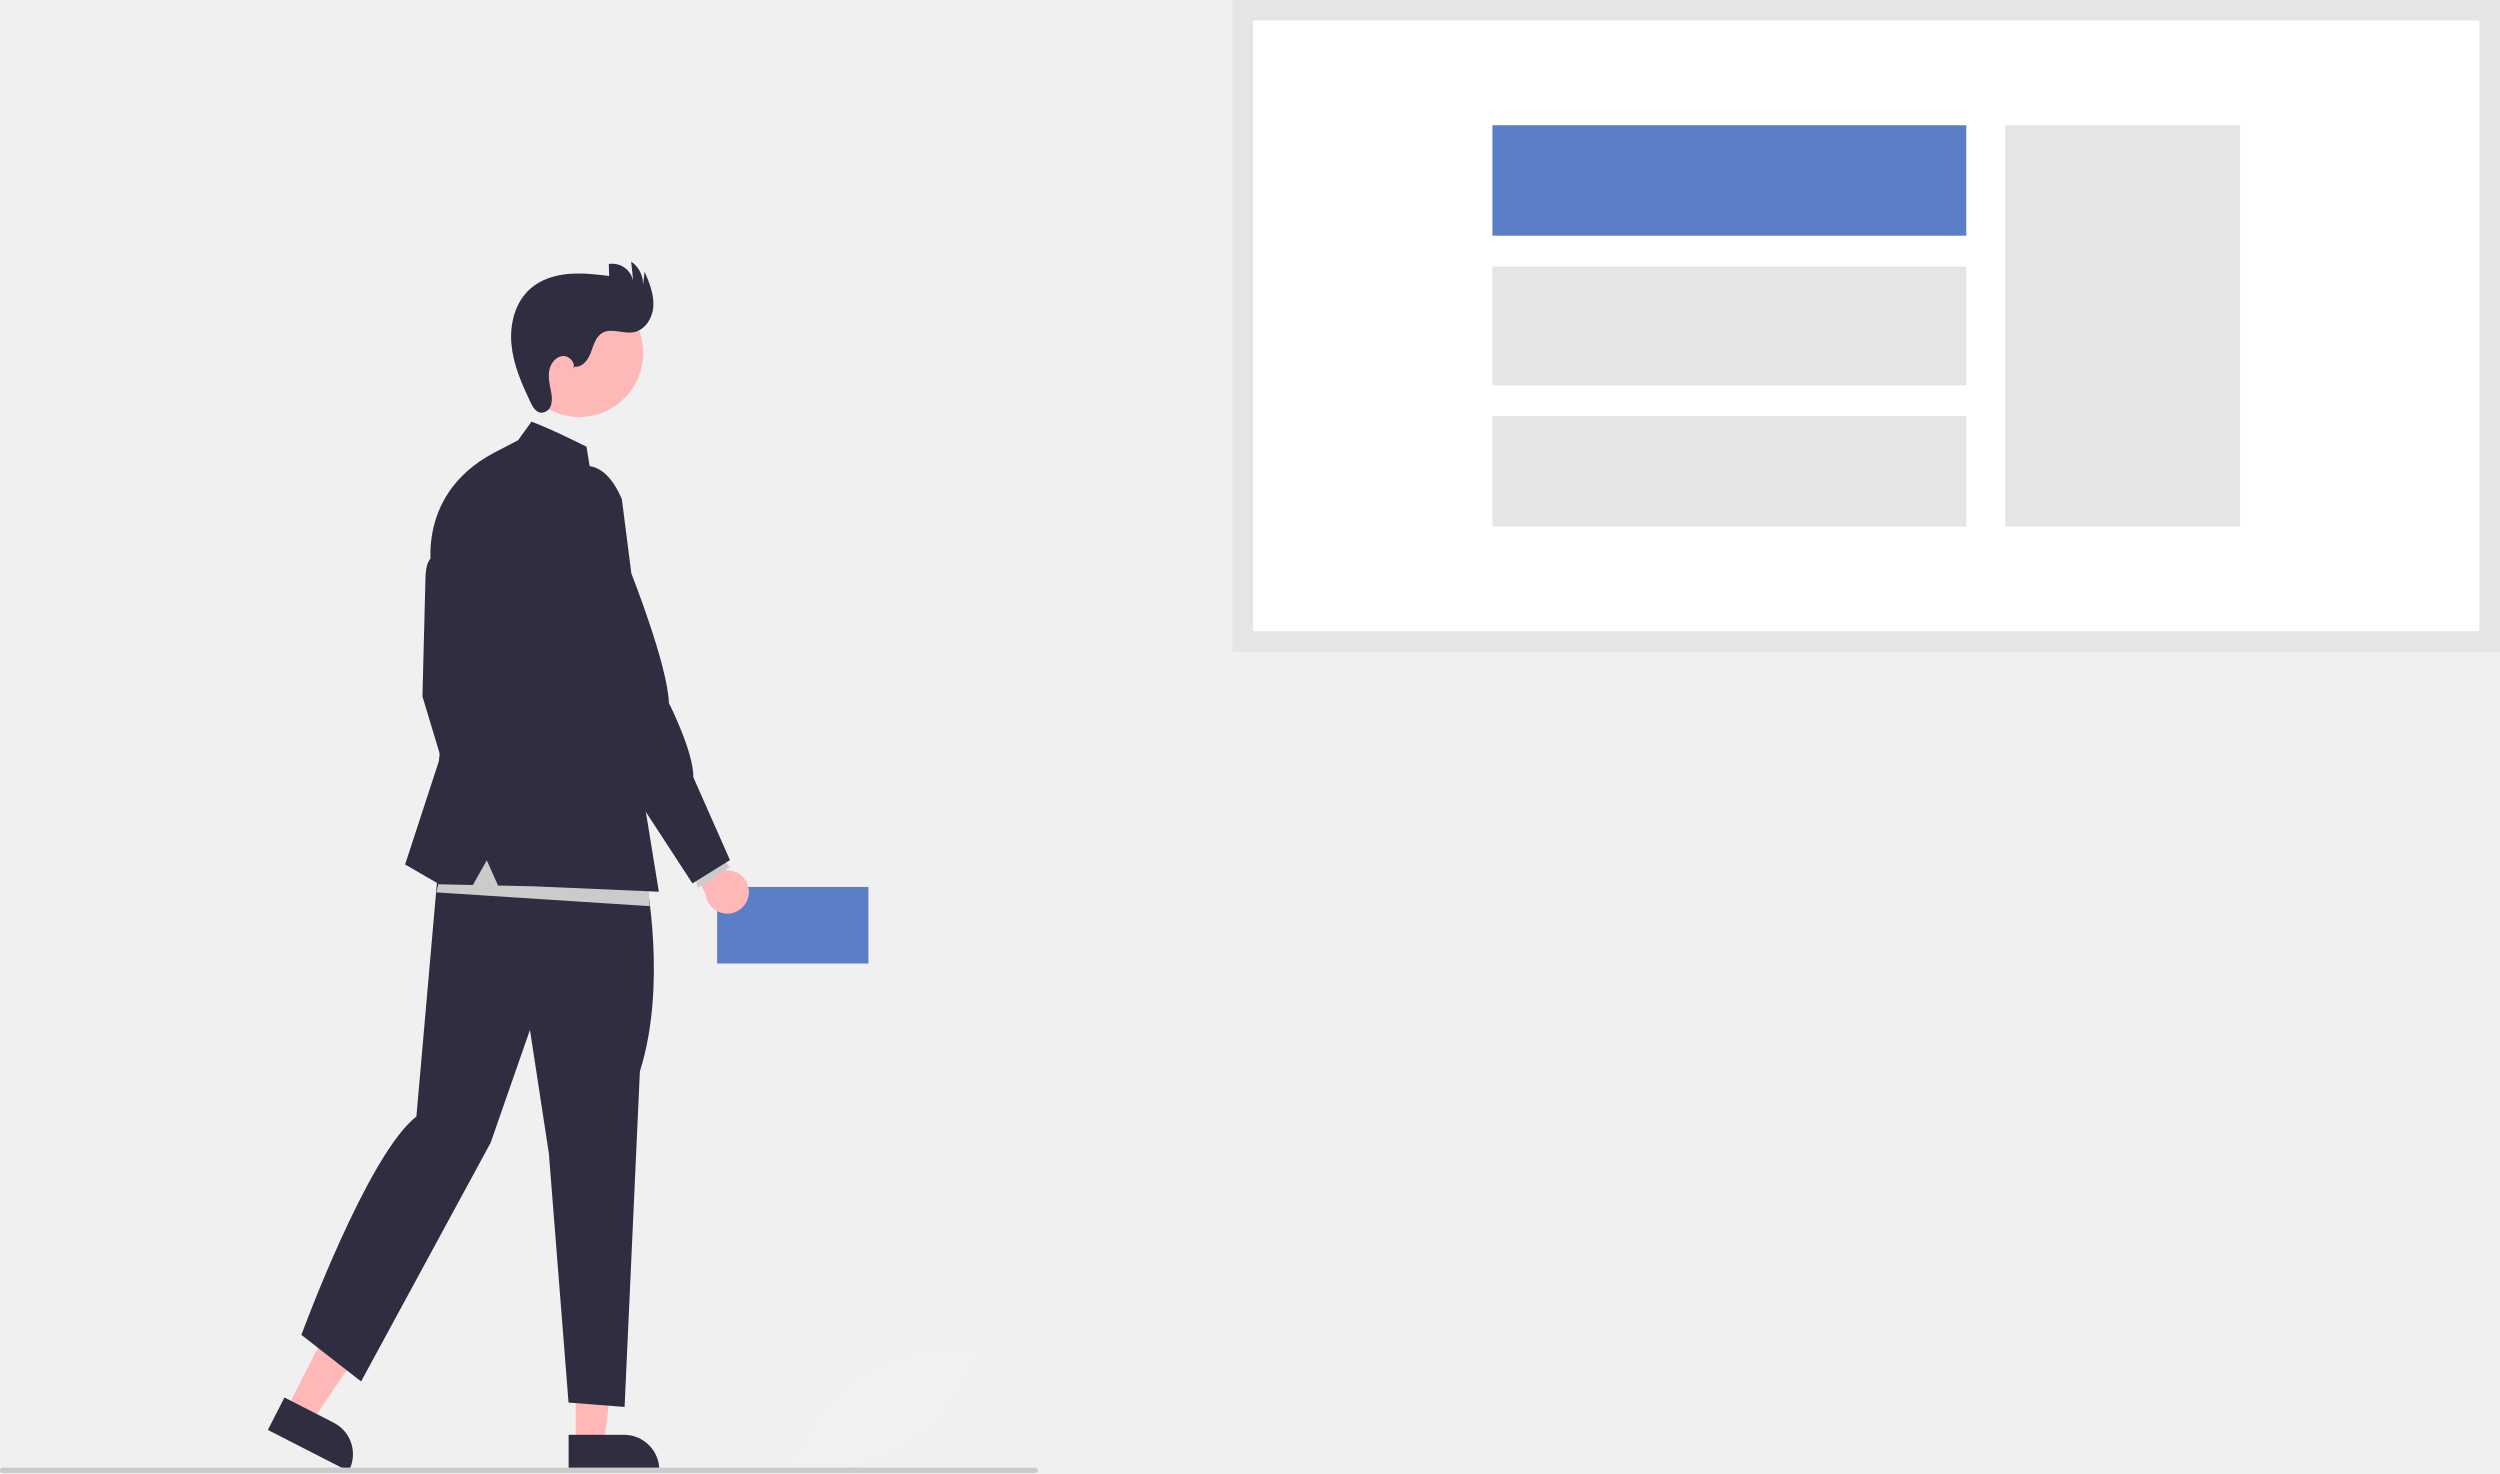
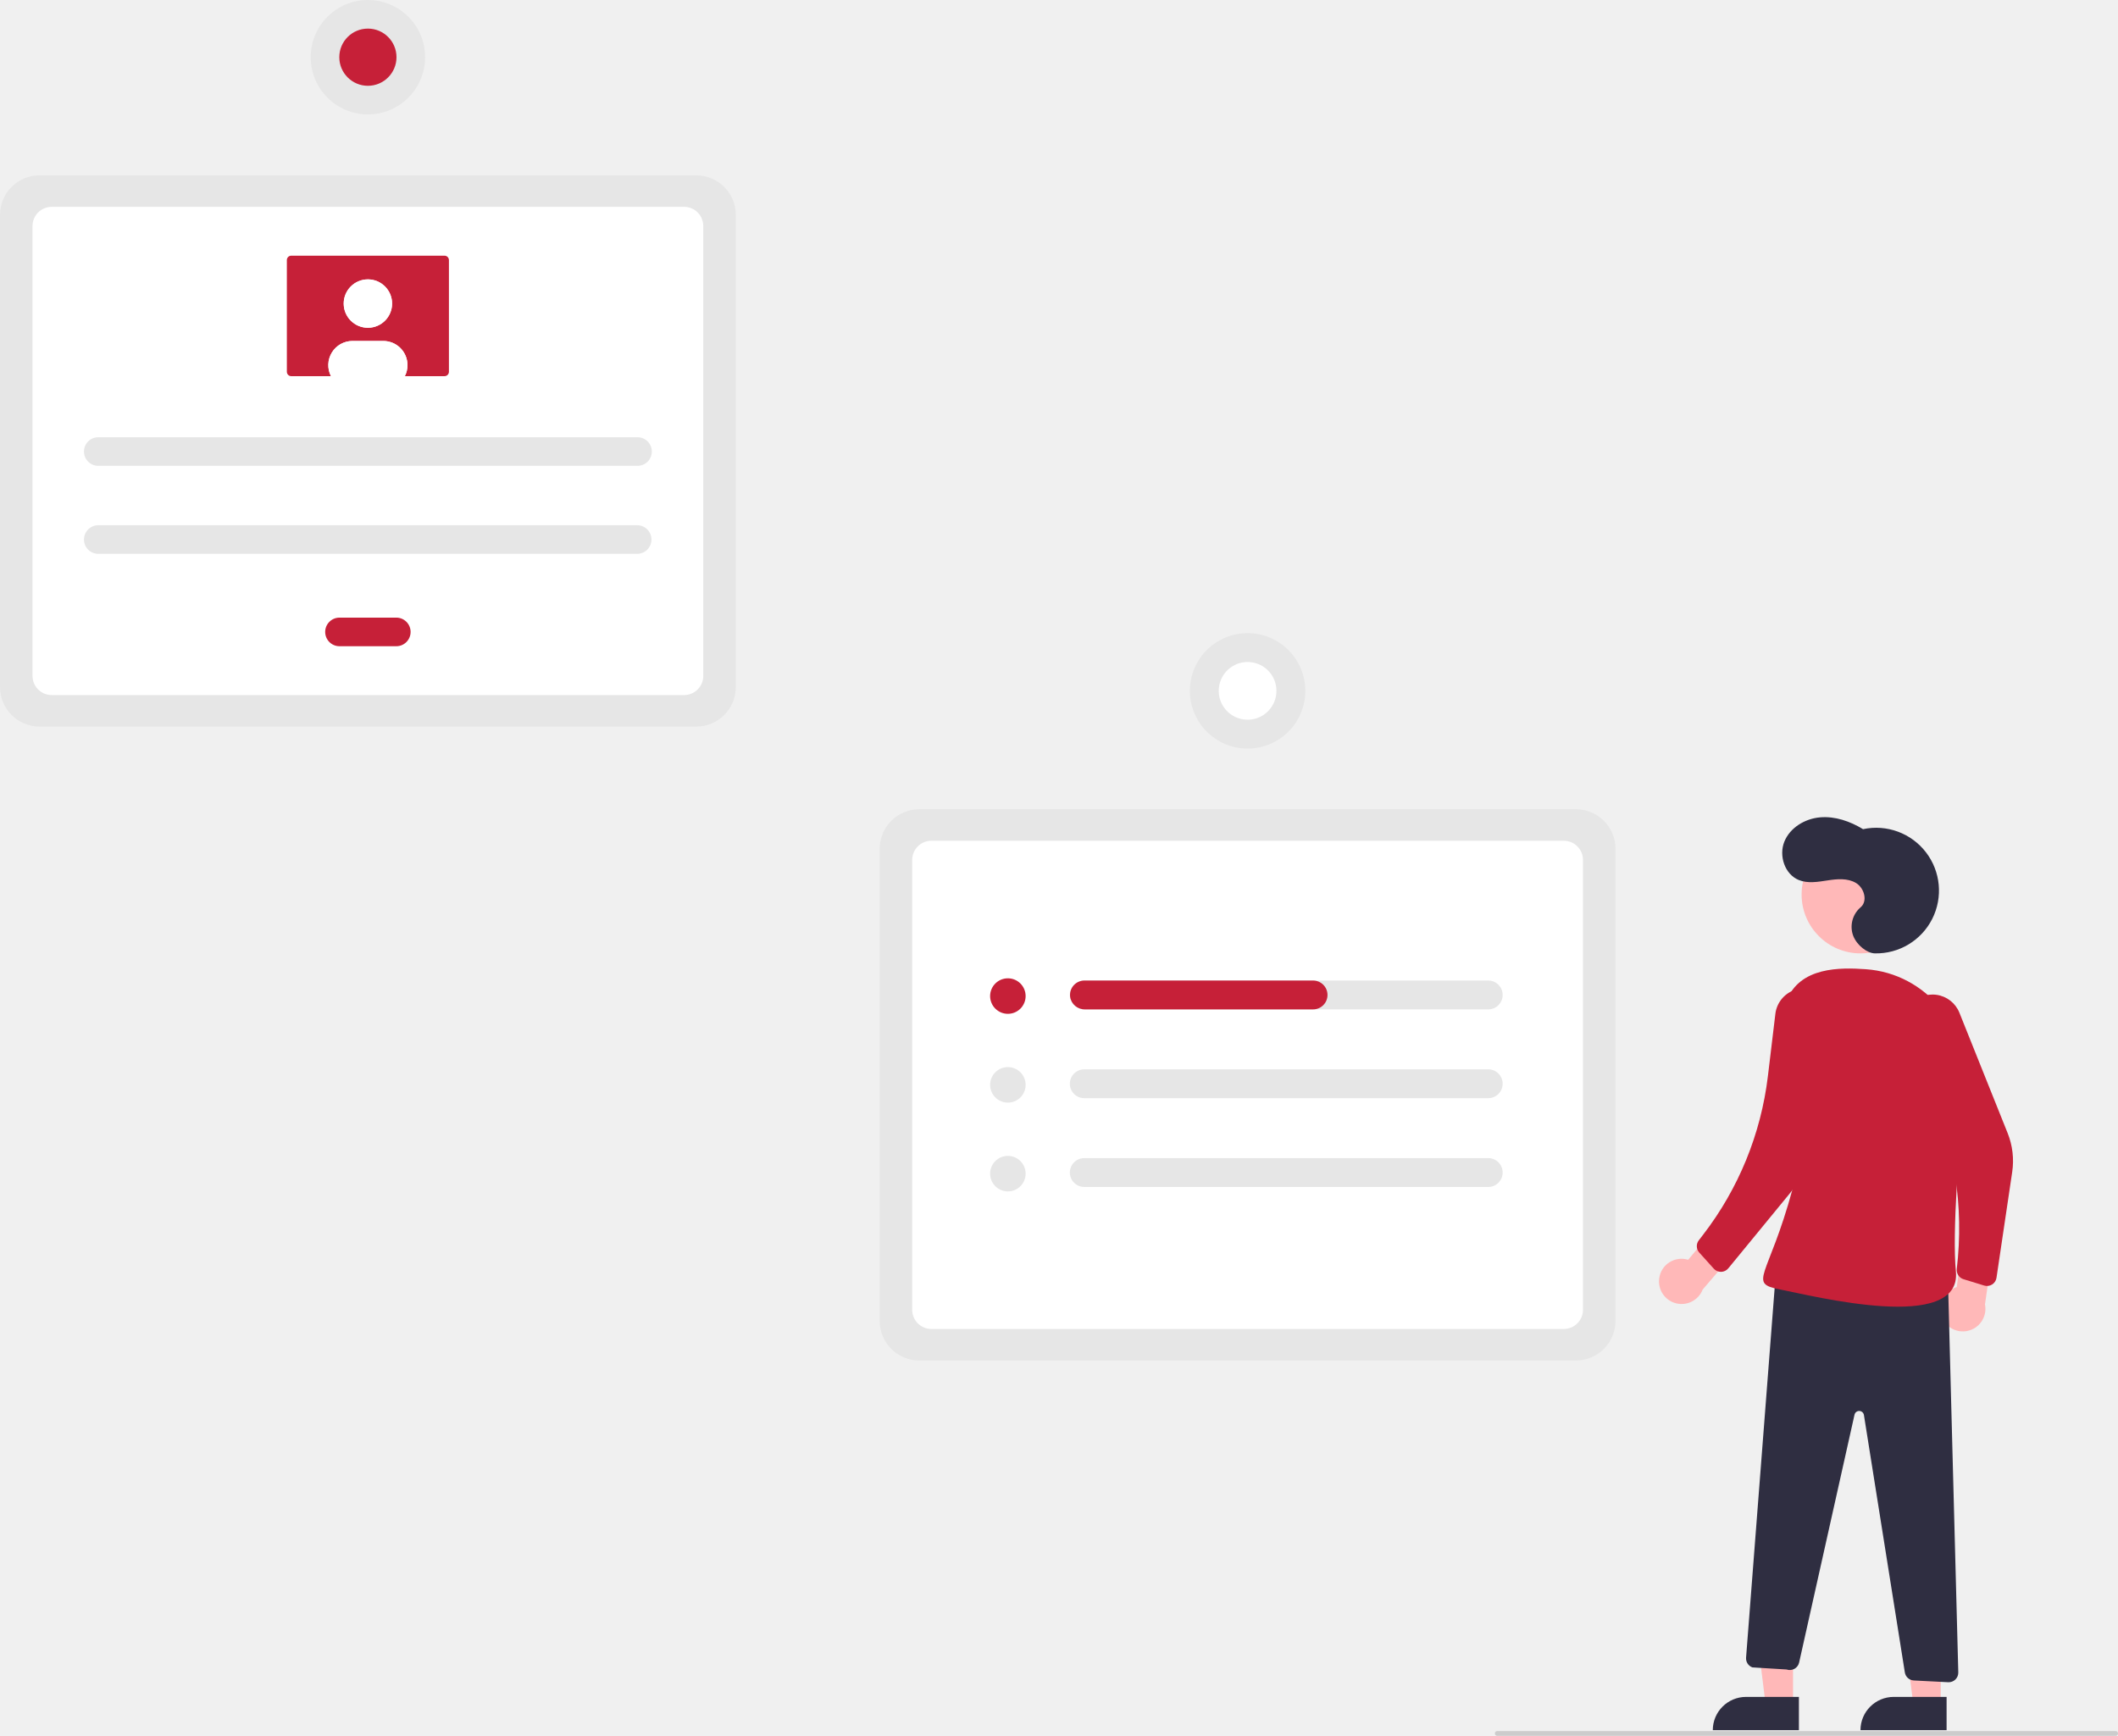
- <svg xmlns="http://www.w3.org/2000/svg" data-name="Layer 1" width="922.431" height="543.515" viewBox="0 0 922.431 543.515">
-   <path d="M429.404,719.955c-.056-.245-5.44-24.798,5.556-45.19,10.996-20.392,34.468-29.385,34.704-29.474l1.073-.402.253,1.118c.056.245,5.44,24.798-5.556,45.19-10.996,20.392-34.468,29.385-34.704,29.474l-1.073.402Zm39.862-72.338c-4.702,2.022-23.258,10.874-32.545,28.097-9.288,17.225-6.486,37.594-5.592,42.631,4.7-2.018,23.249-10.855,32.545-28.097C472.961,673.025,470.16,652.657,469.266,647.617Z" transform="translate(-138.7847 -178.2426)" fill="#f1f1f1" />
-   <path d="M457.031,684.044c-19.761,11.889-27.371,35.503-27.371,35.503s24.428,4.339,44.188-7.55,27.371-35.503,27.371-35.503S476.792,672.156,457.031,684.044Z" transform="translate(-138.7847 -178.2426)" fill="#f1f1f1" />
-   <path d="M403.382,533.755h55.827V505.493H403.382Z" transform="translate(-138.7847 -178.2426)" fill="#5b7fc7" />
-   <path d="M415.049,508.293a7.937,7.937,0,0,0-8.311-8.89L398.884,483.055l-11.099,2.35,11.415,22.931a7.98,7.98,0,0,0,15.848-.042Z" transform="translate(-138.7847 -178.2426)" fill="#ffb7b7" />
-   <polygon points="105.767 519.858 115.004 524.585 137.634 491.205 124 484.228 105.767 519.858" fill="#ffb7b7" />
-   <path d="M243.739,693.879l18.192,9.31.001 0a13.024,13.024,0,0,1,5.66,17.526l-.193.377-29.785-15.243Z" transform="translate(-138.7847 -178.2426)" fill="#2f2e41" />
-   <polygon points="212.454 532.791 222.83 532.79 227.767 492.766 212.452 492.766 212.454 532.791" fill="#ffb7b7" />
-   <path d="M348.591,707.645l20.435-.001h.001a13.024,13.024,0,0,1,13.023,13.023v.423l-33.459.001Z" transform="translate(-138.7847 -178.2426)" fill="#2f2e41" />
-   <path d="M302.7,384.564s-6.949-5.324-6.949,7.68l-1.097,42.972,12.252,40.595,7.132-13.166-2.926-28.526Z" transform="translate(-138.7847 -178.2426)" fill="#2f2e41" />
-   <path d="M377.031,502.101s8.058,39.241-2.149,71.445L369.242,697.367l-20.682-1.612-7.252-91.858-6.983-45.661L319.821,599.868l-47.809,88.098-22.024-17.19s24.407-66.595,42.437-80.577l9.043-102.996Z" transform="translate(-138.7847 -178.2426)" fill="#2f2e41" />
-   <circle cx="213.732" cy="130.275" r="23.581" fill="#ffb8b8" />
-   <path d="M350.848,313.519c2.827.368,4.959-2.524,5.948-5.198s1.743-5.786,4.2-7.23c3.358-1.973,7.654.4,11.494-.251,4.336-.735,7.156-5.331,7.377-9.723s-1.527-8.617-3.242-12.667l-.599,5.033a9.981,9.981,0,0,0-4.362-8.724l.772,7.385a7.839,7.839,0,0,0-9.018-6.486l.122,4.401c-5.008-.596-10.061-1.192-15.084-.738s-10.082,2.043-13.889,5.351c-5.695,4.949-7.775,13.097-7.077,20.609s3.799,14.569,7.031,21.387c.813,1.715,1.938,3.651,3.824,3.869a3.852,3.852,0,0,0,3.771-2.842,10.302,10.302,0,0,0-.046-5.061c-.476-2.532-1.077-5.12-.629-7.658s2.273-5.045,4.831-5.356,5.175,2.613,3.945,4.877Z" transform="translate(-138.7847 -178.2426)" fill="#2f2e41" />
-   <polygon points="239.706 334.352 160.991 329.274 166.915 304.729 238.859 320.81 239.706 334.352" fill="#cbcbcb" />
-   <path d="M329.947,340.677l4.937-6.855s5.518,1.875,20.298,9.232l1.044,6.422,25.654,157.787-46.63-2.011-12.698-.27-4.155-9.315-5.124,9.118-12.4-.264-12.617-7.314,12.435-38.035,4.023-34.744-6.217-32.732s-7.823-30.057,22.309-46.264Z" transform="translate(-138.7847 -178.2426)" fill="#2f2e41" />
-   <polygon points="255.787 321.656 257.48 327.581 269.329 319.864 264.858 314.745 255.787 321.656" fill="#cbcbcb" />
-   <path d="M338.767,359.748s18.368-23.45,29.47,2.686l3.5,27.389s13.449,34.045,13.854,47.819c0,0,9.118,17.977,9.034,27.419l13.489,30.537-13.835,8.589L355.991,445.481Z" transform="translate(-138.7847 -178.2426)" fill="#2f2e41" />
-   <path d="M520.785,721.757h-381a1,1,0,0,1,0-2h381a1,1,0,0,1,0,2Z" transform="translate(-138.7847 -178.2426)" fill="#cbcbcb" />
-   <path d="M597.358,414.942h460.062V182.038H597.358Z" transform="translate(-138.7847 -178.2426)" fill="#fff" />
-   <path d="M1061.215,418.737H593.563V178.243h467.652ZM601.153,411.147h452.472V185.833H601.153Z" transform="translate(-138.7847 -178.2426)" fill="#e5e5e5" />
-   <rect x="739.862" y="46.211" width="86.679" height="148.076" fill="#e5e5e5" />
-   <rect x="550.668" y="46.208" width="174.834" height="40.76" fill="#5b7fc7" />
-   <rect x="550.668" y="98.319" width="174.834" height="43.855" fill="#e5e5e5" />
-   <rect x="550.668" y="153.525" width="174.834" height="40.76" fill="#e5e5e5" />
+ <svg xmlns="http://www.w3.org/2000/svg" data-name="Layer 1" width="883.708" height="724.225" viewBox="0 0 883.708 724.225">
+   <path d="M815.438,655.508H541.437a16.519,16.519,0,0,1-16.5-16.5V442.007a16.519,16.519,0,0,1,16.5-16.5H815.438a16.519,16.519,0,0,1,16.5,16.5V639.008A16.519,16.519,0,0,1,815.438,655.508Z" transform="translate(-157.896 -87.88731)" fill="#e6e6e6" />
+   <path d="M546.502,642.355h263.871a8,8,0,0,0,8-8V446.66a8,8,0,0,0-8-8H546.502a8,8,0,0,0-8,8V634.355A8,8,0,0,0,546.502,642.355Z" transform="translate(-157.896 -87.88731)" fill="#fff" />
+   <path d="M448.396,391.032h-274a16.519,16.519,0,0,1-16.5-16.5v-197a16.519,16.519,0,0,1,16.5-16.5h274a16.519,16.519,0,0,1,16.5,16.5v197A16.519,16.519,0,0,1,448.396,391.032Z" transform="translate(-157.896 -87.88731)" fill="#e6e6e6" />
+   <path d="M179.461,377.879H443.331a8,8,0,0,0,8-8V182.185a8,8,0,0,0-8-8H179.461a8,8,0,0,0-8,8V369.879A8,8,0,0,0,179.461,377.879Z" transform="translate(-157.896 -87.88731)" fill="#fff" />
+   <path d="M778.919,496.981H610.369a6.02,6.02,0,1,0,0,12.039H778.919a6.02,6.02,0,0,0,0-12.039Z" transform="translate(-157.896 -87.88731)" fill="#e6e6e6" />
+   <path d="M610.369,534.025a6.02,6.02,0,1,0,0,12.039H778.919a6.02,6.02,0,0,0,0-12.039Z" transform="translate(-157.896 -87.88731)" fill="#e6e6e6" />
+   <path d="M610.369,571.069a6.02,6.02,0,1,0,0,12.039H778.919a6.02,6.02,0,0,0,0-12.039Z" transform="translate(-157.896 -87.88731)" fill="#e6e6e6" />
+   <circle cx="420.522" cy="415.576" r="7.409" fill="#c62038" />
+   <circle cx="420.522" cy="452.62" r="7.409" fill="#e6e6e6" />
+   <circle cx="420.522" cy="489.664" r="7.409" fill="#e6e6e6" />
+   <path d="M711.777,503h0a6.02,6.02,0,0,1-6.02,6.02H610.585a6.167,6.167,0,0,1-6.184-5.22,6.03,6.03,0,0,1,5.968-6.82h95.389a6.02,6.02,0,0,1,6.02,6.02Z" transform="translate(-157.896 -87.88731)" fill="#c62038" />
+   <circle cx="520.541" cy="288.237" r="24.079" fill="#e6e6e6" />
+   <circle cx="678.437" cy="376.124" r="12.039" transform="translate(40.60032 897.6651) rotate(-80.78253)" fill="#fff" />
+   <path d="M198.967,270.312a5.966,5.966,0,1,0,0,11.931H423.825a5.966,5.966,0,1,0,0-11.931Z" transform="translate(-157.896 -87.88731)" fill="#e6e6e6" />
+   <path d="M198.967,307.024a5.966,5.966,0,1,0,0,11.931H423.825a5.966,5.966,0,0,0,0-11.931Z" transform="translate(-157.896 -87.88731)" fill="#e6e6e6" />
+   <path d="M299.465,345.571a5.966,5.966,0,0,0,0,11.931h23.862a5.966,5.966,0,0,0,0-11.931Z" transform="translate(-157.896 -87.88731)" fill="#c62038" />
+   <path d="M279.42,194.562a1.837,1.837,0,0,0-1.836,1.836v46.596a1.837,1.837,0,0,0,1.836,1.836h63.951a1.837,1.837,0,0,0,1.836-1.836V196.398a1.837,1.837,0,0,0-1.836-1.836Z" transform="translate(-157.896 -87.88731)" fill="#c62038" />
+   <circle cx="153.5" cy="126.655" r="10.096" fill="#fff" />
+   <path d="M327.916,240.24a10.018,10.018,0,0,1-1.101,4.589H295.977a10.094,10.094,0,0,1,8.994-14.685h12.849A10.09,10.09,0,0,1,327.916,240.229Z" transform="translate(-157.896 -87.88731)" fill="#fff" />
+   <circle cx="153.5" cy="126.655" r="10.096" fill="#fff" />
+   <path d="M327.916,240.24a10.018,10.018,0,0,1-1.101,4.589H295.977a10.094,10.094,0,0,1,8.994-14.685h12.849A10.09,10.09,0,0,1,327.916,240.229Z" transform="translate(-157.896 -87.88731)" fill="#fff" />
+   <circle cx="153.5" cy="23.863" r="23.863" fill="#e6e6e6" />
+   <circle cx="153.5" cy="23.863" r="11.931" fill="#c62038" />
+   <polygon points="748.119 711.24 736.687 711.239 731.25 667.143 748.123 667.145 748.119 711.24" fill="#ffb8b8" />
+   <path d="M728.521,707.973h22.048a0,0,0,0,1,0,0v13.882a0,0,0,0,1,0,0H714.639a0,0,0,0,1,0,0v0A13.882,13.882,0,0,1,728.521,707.973Z" fill="#2f2e41" />
+   <polygon points="809.741 711.24 798.308 711.239 792.872 667.143 809.745 667.145 809.741 711.24" fill="#ffb8b8" />
+   <path d="M790.142,707.973H812.19a0,0,0,0,1,0,0v13.882a0,0,0,0,1,0,0H776.26a0,0,0,0,1,0,0v0A13.882,13.882,0,0,1,790.142,707.973Z" fill="#2f2e41" />
+   <circle cx="776.26" cy="373.204" r="24.561" fill="#ffb8b8" />
+   <path d="M850.173,621.27a9.377,9.377,0,0,1,12.092-7.779l13.726-16.454,12.034,5.903-19.71,22.965a9.428,9.428,0,0,1-18.142-4.633Z" transform="translate(-157.896 -87.88731)" fill="#ffb8b8" />
+   <path d="M968.307,637.911a9.377,9.377,0,0,1,6.031-13.052l2.756-21.25,13.322-1.475-4.313,29.955a9.428,9.428,0,0,1-17.796,5.823Z" transform="translate(-157.896 -87.88731)" fill="#ffb8b8" />
+   <path d="M954.682,507.482l0,0a12.084,12.084,0,0,1,20.75,2.93l20.131,50.24a31.212,31.212,0,0,1,1.901,16.194l-6.557,44.158a4,4,0,0,1-5.131,3.236l-8.639-2.653a4,4,0,0,1-2.799-4.29l0,0a145.305,145.305,0,0,0-11.664-76.231l-9.49-21.228A12.084,12.084,0,0,1,954.682,507.482Z" transform="translate(-157.896 -87.88731)" fill="#c62038" />
+   <path d="M940.136,485.652a26.205,26.205,0,1,0-4.91-51.825c-5.401-3.28-11.681-5.486-17.975-4.925s-12.518,4.298-14.872,10.162.175,13.594,6.027,15.977c3.752,1.528,7.989.787,11.993.171s8.372-1.018,11.856,1.048,5.051,7.605,1.93,10.188a10.738,10.738,0,0,0-3.084,11.82C932.669,482.324,936.95,485.583,940.136,485.652Z" transform="translate(-157.896 -87.88731)" fill="#2f2e41" />
+   <path d="M970.609,620.299l4.357,165.34a4,4,0,0,1-4.202,4.1l-14.352-.732a4,4,0,0,1-3.747-3.367L935.593,678.25a2,2,0,0,0-3.927-.122l-23.108,103.397a4,4,0,0,1-5.244,2.896l-14.244-.87a4,4,0,0,1-2.65-4.053l12.434-160.764Z" transform="translate(-157.896 -87.88731)" fill="#2f2e41" />
+   <path d="M977.601,541.768c2.403-25.055-16.019-47.718-41.126-49.501-10.818-.768-27.612-1.043-33.148,13.136-16.677,42.714,12.518,41.676,2.459,78.683s-18.943,39.128-5.141,41.8,75.867,18.447,73.318-7.6C972.395,602.276,975.204,566.761,977.601,541.768Z" transform="translate(-157.896 -87.88731)" fill="#c62038" />
+   <path d="M906.279,501.059l0,0a12.084,12.084,0,0,1,16.294,13.178l-7.839,48.991a47.876,47.876,0,0,1-10.265,22.807L879.009,617.059a4,4,0,0,1-6.065.139l-6.047-6.716a4,4,0,0,1-.196-5.118l1.781-2.311a134.703,134.703,0,0,0,27.045-66.179l3.116-25.985A12.084,12.084,0,0,1,906.279,501.059Z" transform="translate(-157.896 -87.88731)" fill="#c62038" />
+   <path d="M1040.604,812.113h-258a1,1,0,0,1,0-2h258a1,1,0,0,1,0,2Z" transform="translate(-157.896 -87.88731)" fill="#ccc" />
</svg>
